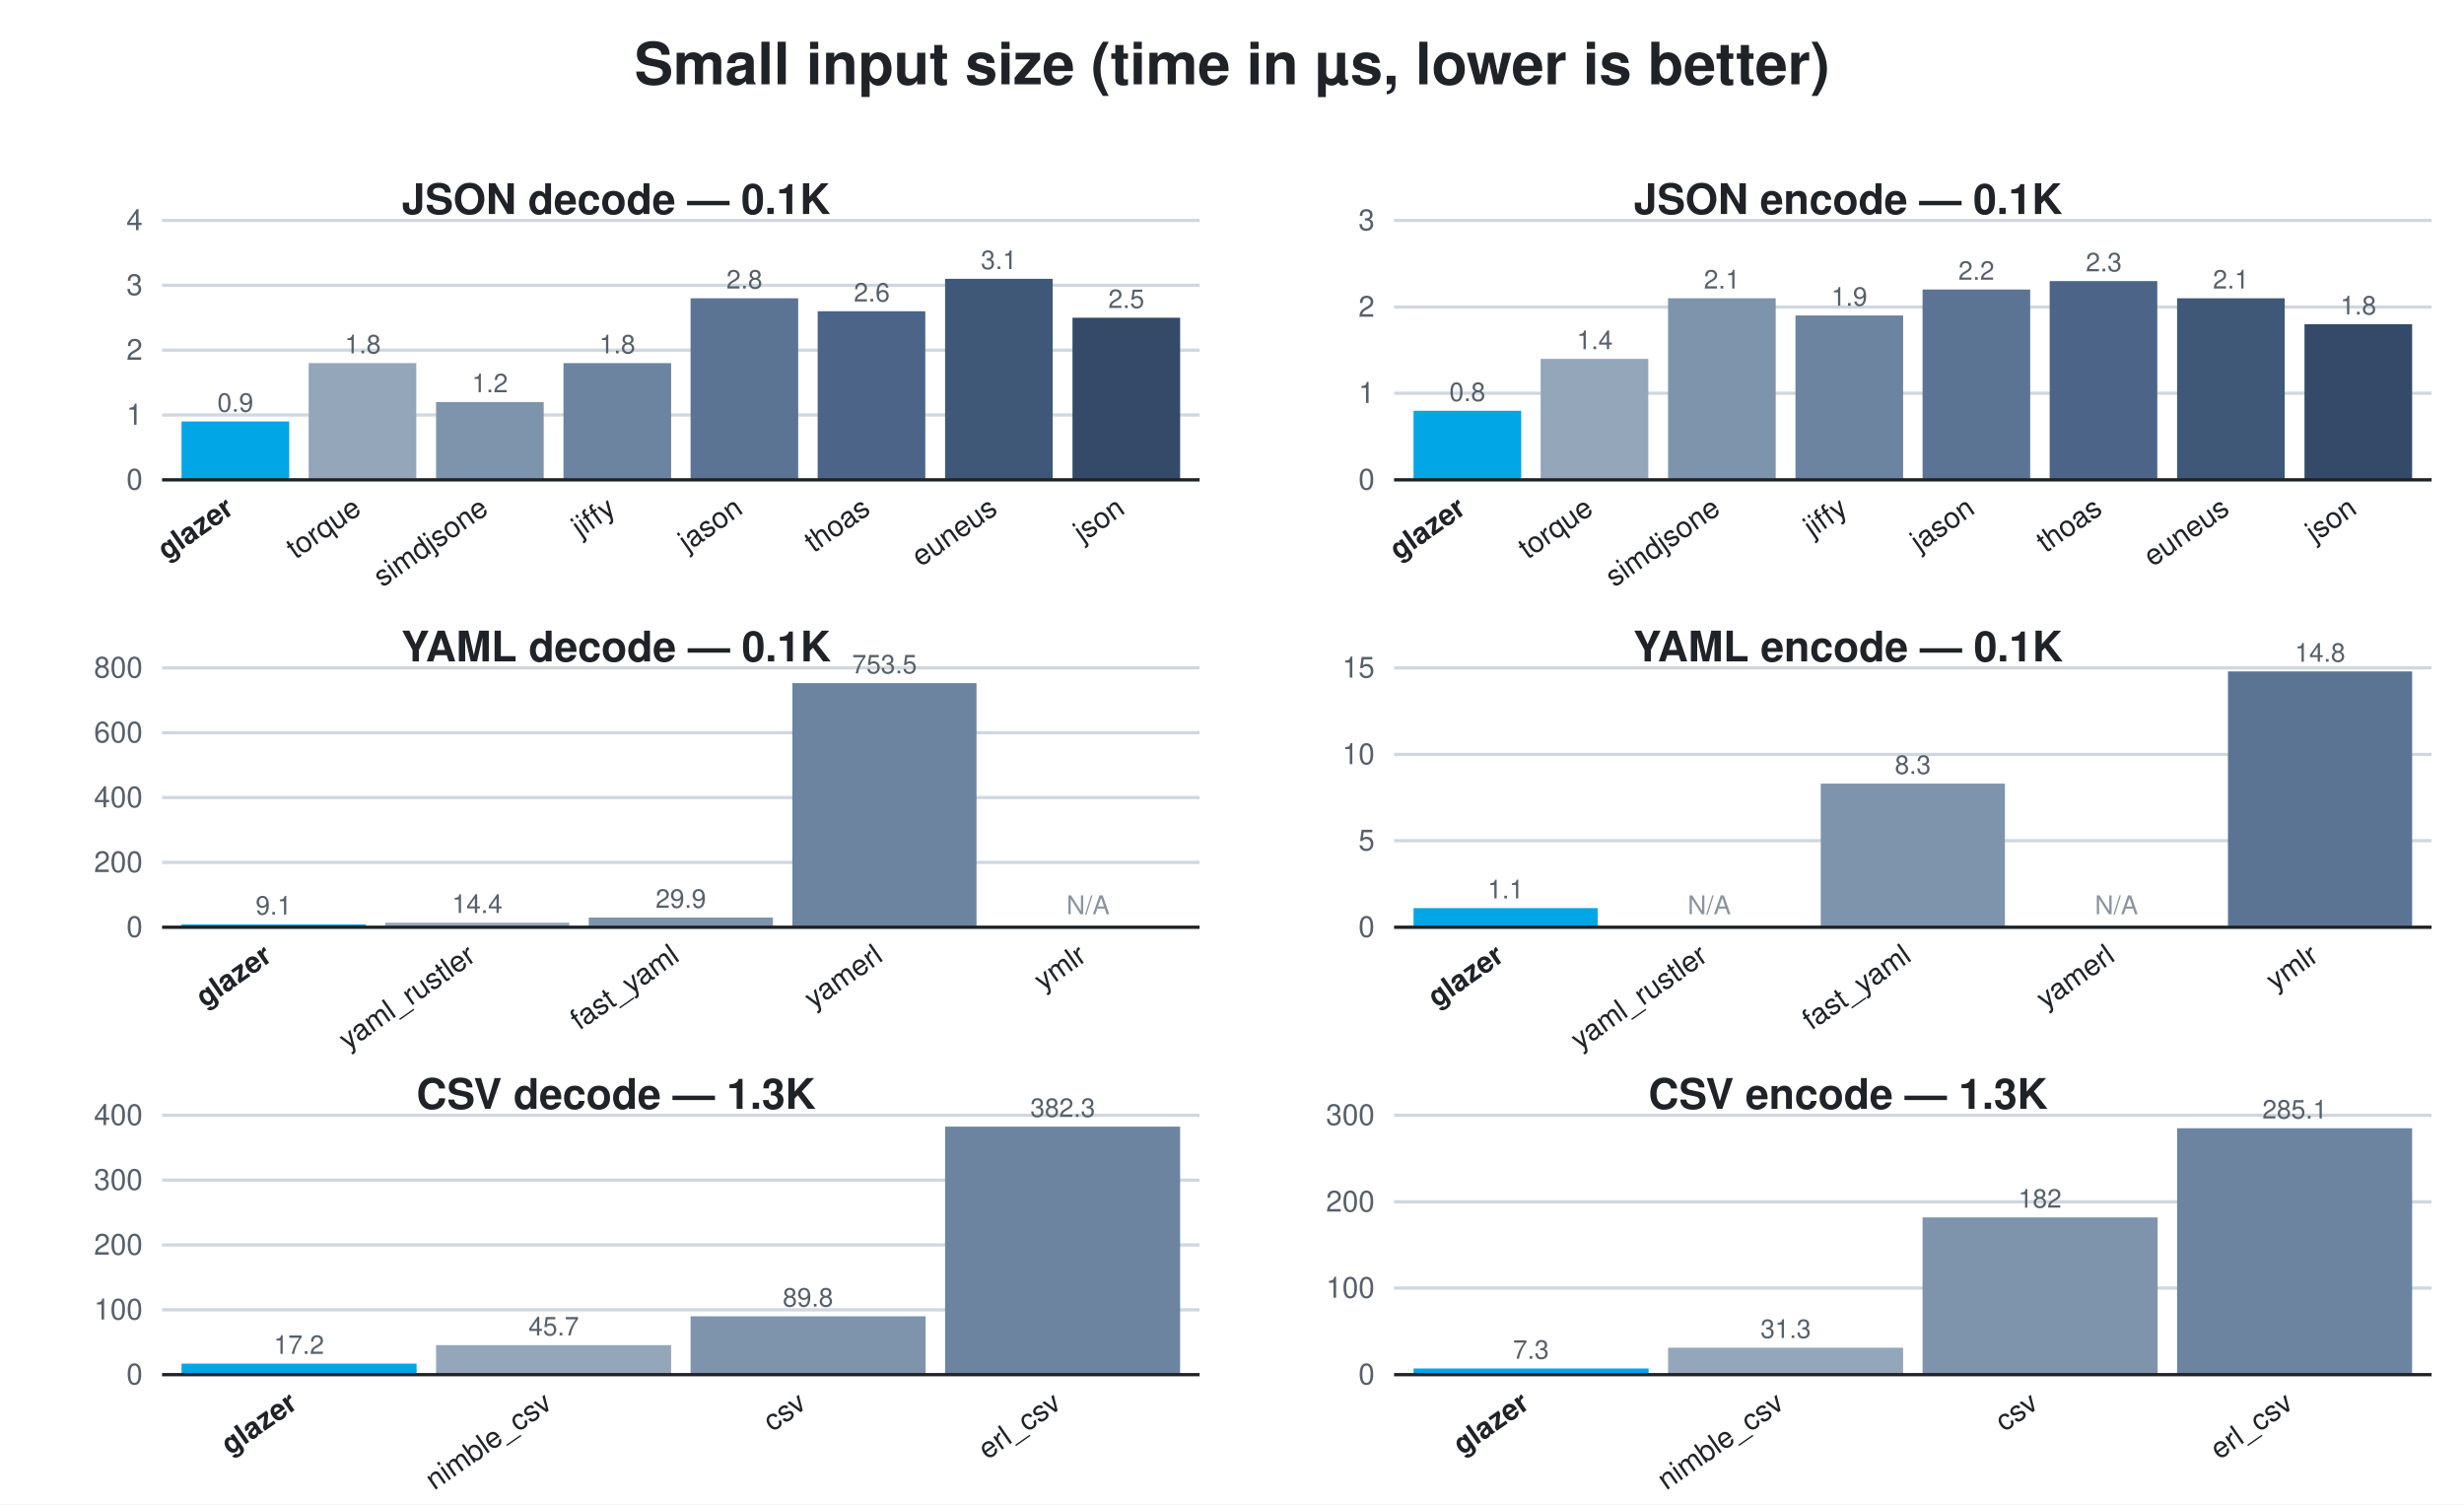
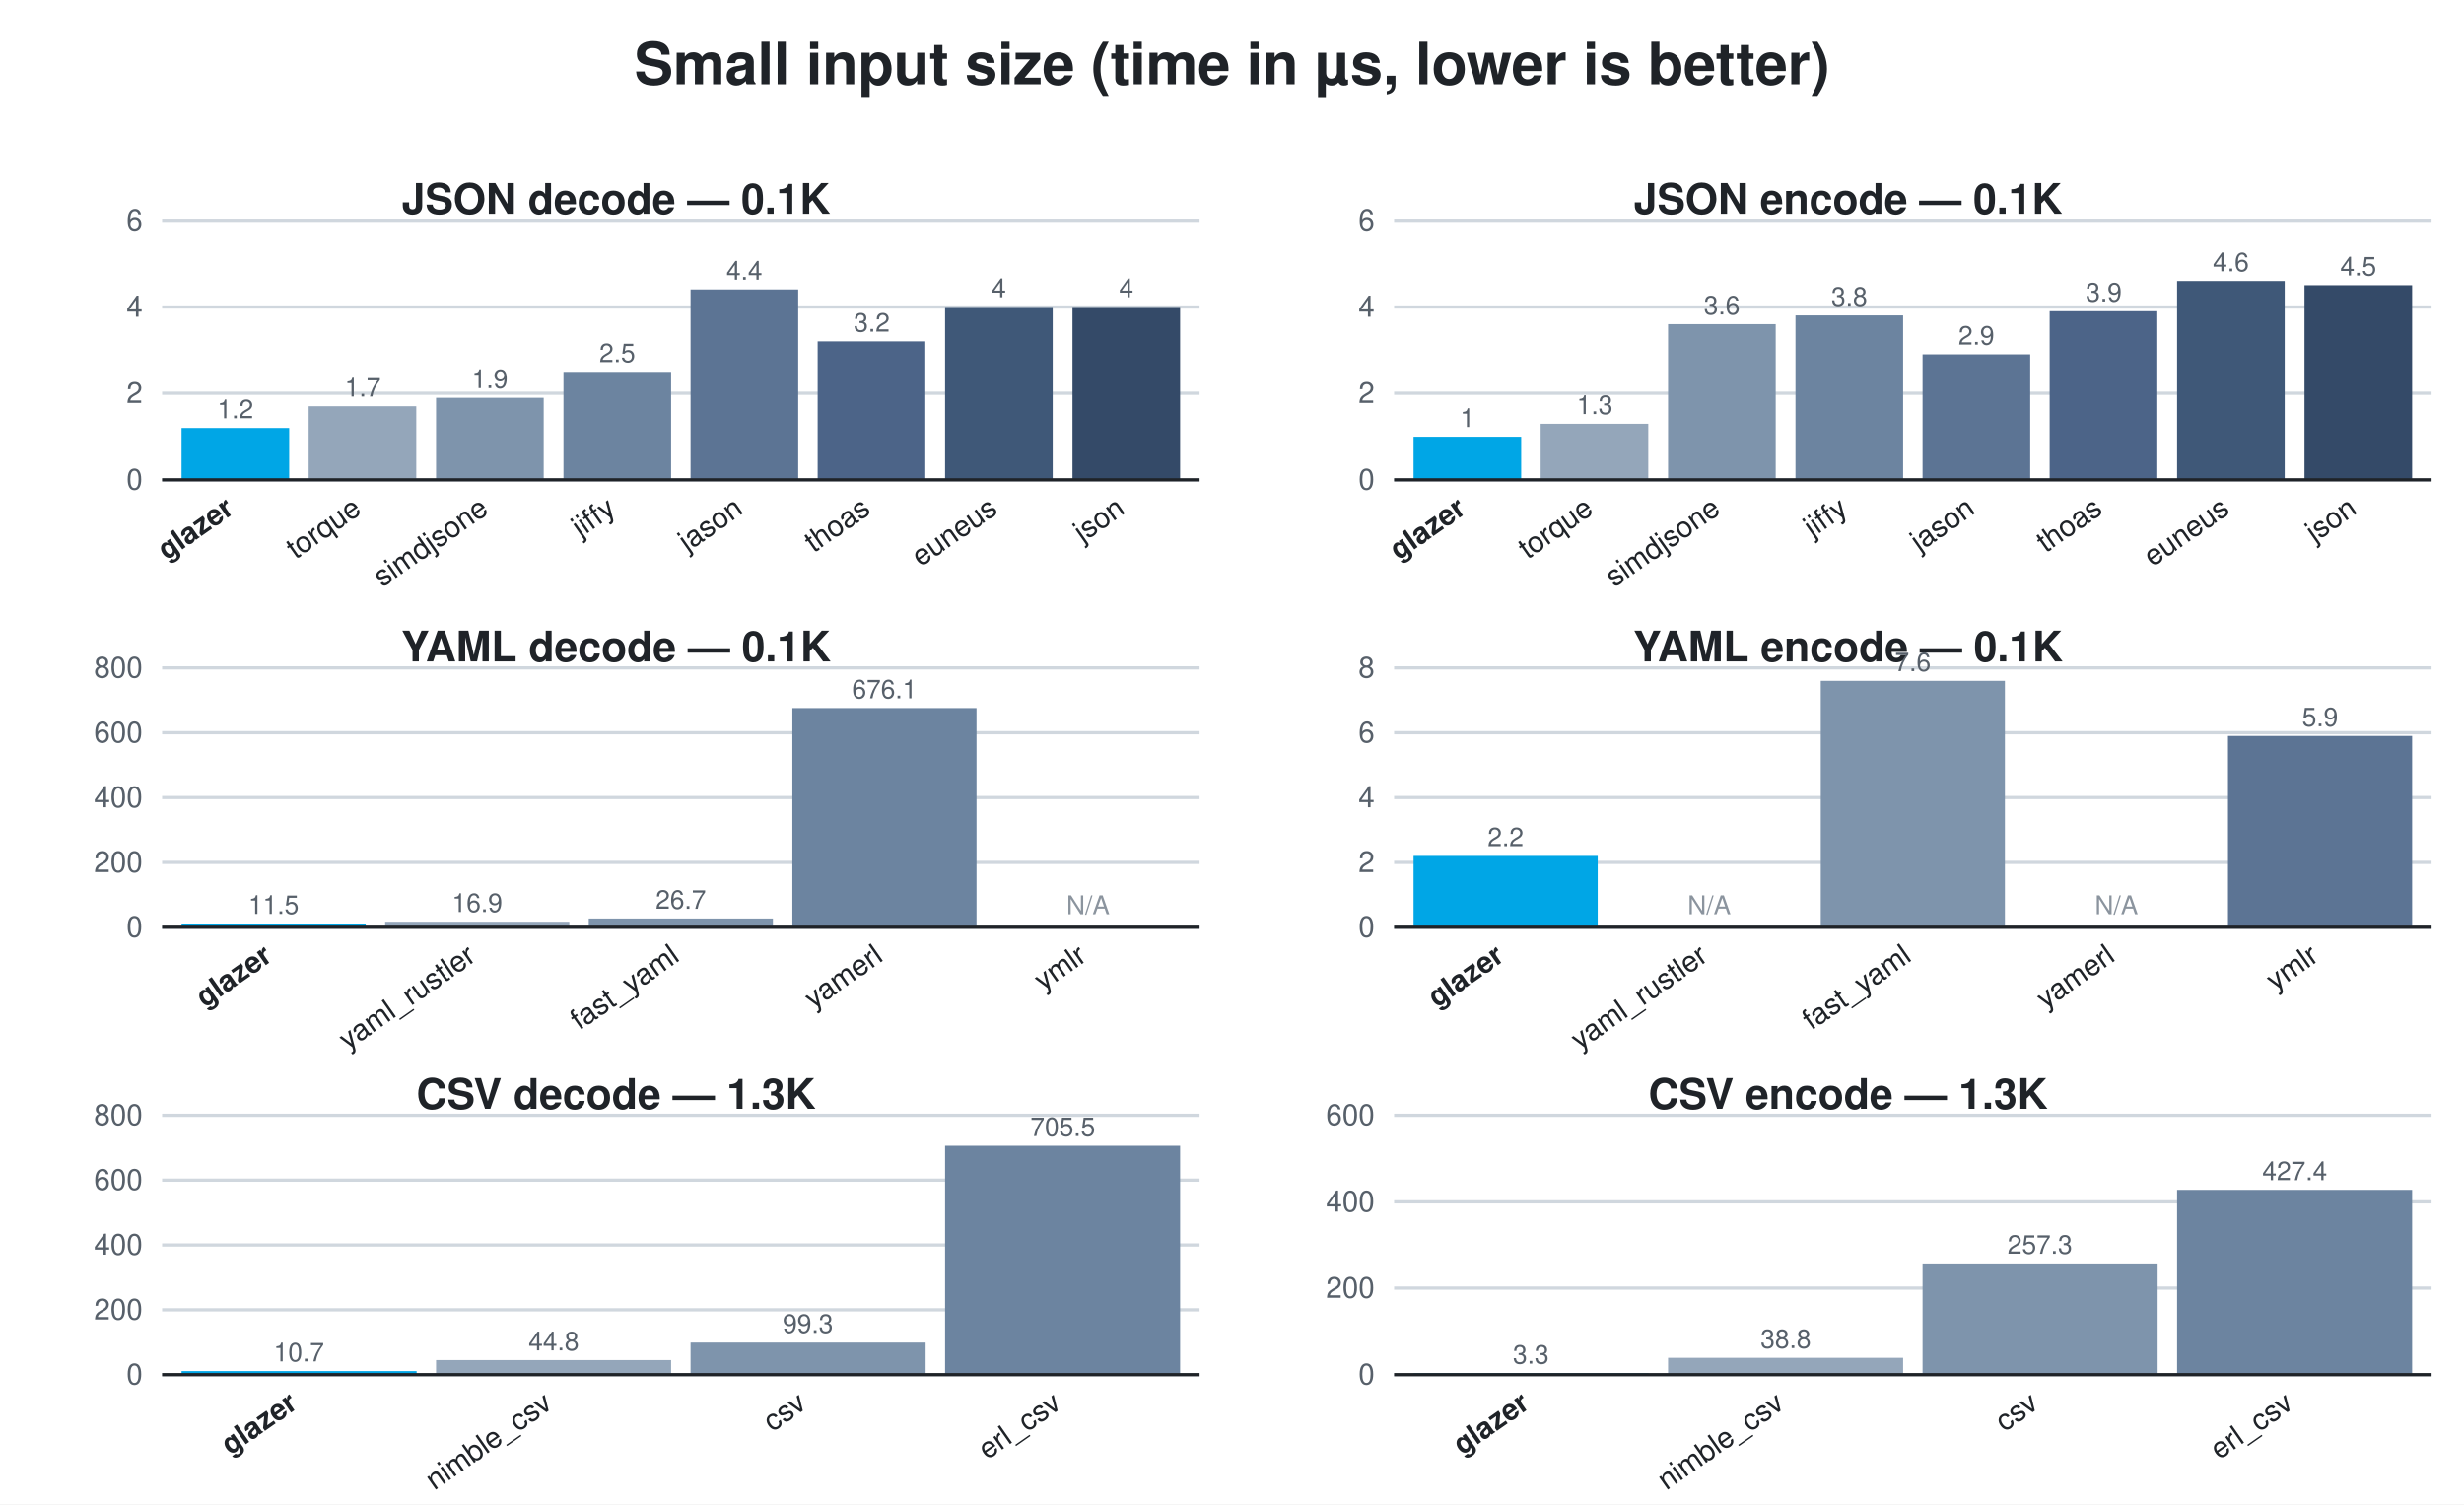
<svg xmlns="http://www.w3.org/2000/svg" width="760" height="464" viewBox="0 0 760 464" font-family="Helvetica, Arial, sans-serif">
  <style>
    .bg     { fill: #ffffff; }
    .fg     { fill: #1f2328; }
    .muted  { fill: #57606a; }
    .faint  { fill: #8b949e; }
    .grid   { stroke: #d0d7de; }
    .axis   { stroke: #1f2328; }
    .bar-0 { fill: #aab8c8; }
    .bar-1 { fill: #94a6ba; }
    .bar-2 { fill: #7e94ac; }
    .bar-3 { fill: #6c84a0; }
    .bar-4 { fill: #5c7494; }
    .bar-5 { fill: #4c6488; }
    .bar-6 { fill: #3f5878; }
    .bar-7 { fill: #344a68; }
    .bar-8 { fill: #2a3c58; }
    .bar-9 { fill: #1f2e48; }
    .bar-glazer { fill: #00a6e6; }
    @media (prefers-color-scheme: dark) {
      .bg     { fill: #0d1117; }
      .fg     { fill: #e6edf3; }
      .muted  { fill: #c9d1d9; }
      .faint  { fill: #8b949e; }
      .grid   { stroke: #30363d; }
      .axis   { stroke: #e6edf3; }
      .bar-0 { fill: #9aacc0; }
      .bar-1 { fill: #8398b0; }
      .bar-2 { fill: #6e84a0; }
      .bar-3 { fill: #5c7290; }
      .bar-4 { fill: #4c6080; }
      .bar-5 { fill: #3e5070; }
      .bar-6 { fill: #324060; }
      .bar-7 { fill: #283450; }
      .bar-8 { fill: #1f2840; }
      .bar-9 { fill: #161c30; }
      .bar-glazer { fill: #00b5fe; }
    }
  </style>
  <rect width="760" height="464" class="bg" />
  <text x="380.0" y="26" text-anchor="middle" font-size="18" font-weight="bold" class="fg">Small input size (time in µs, lower is better)</text>
  <text x="190.0" y="66.0" text-anchor="middle" font-size="13" font-weight="bold" class="fg">JSON decode — 0.1K</text>
  <line x1="50.0" y1="148.0" x2="370.0" y2="148.0" class="grid" stroke-width="1" />
  <text x="44.0" y="151.0" text-anchor="end" font-size="9" class="muted">0</text>
-   <line x1="50.0" y1="128.0" x2="370.0" y2="128.0" class="grid" stroke-width="1" />
-   <text x="44.0" y="131.0" text-anchor="end" font-size="9" class="muted">1</text>
-   <line x1="50.0" y1="108.0" x2="370.0" y2="108.0" class="grid" stroke-width="1" />
-   <text x="44.0" y="111.0" text-anchor="end" font-size="9" class="muted">2</text>
-   <line x1="50.0" y1="88.0" x2="370.0" y2="88.0" class="grid" stroke-width="1" />
-   <text x="44.0" y="91.0" text-anchor="end" font-size="9" class="muted">3</text>
+   <line x1="50.0" y1="121.3" x2="370.0" y2="121.3" class="grid" stroke-width="1" />
+   <text x="44.0" y="124.3" text-anchor="end" font-size="9" class="muted">2</text>
+   <line x1="50.0" y1="94.7" x2="370.0" y2="94.7" class="grid" stroke-width="1" />
+   <text x="44.0" y="97.7" text-anchor="end" font-size="9" class="muted">4</text>
  <line x1="50.0" y1="68.0" x2="370.0" y2="68.0" class="grid" stroke-width="1" />
-   <text x="44.0" y="71.0" text-anchor="end" font-size="9" class="muted">4</text>
-   <rect x="56.0" y="130.0" width="33.2" height="18.0" class="bar-glazer" />
-   <text x="72.6" y="127.0" text-anchor="middle" font-size="8" class="muted">0.9</text>
+   <text x="44.0" y="71.0" text-anchor="end" font-size="9" class="muted">6</text>
+   <rect x="56.0" y="132.0" width="33.2" height="16.0" class="bar-glazer" />
+   <text x="72.6" y="129.0" text-anchor="middle" font-size="8" class="muted">1.2</text>
  <text x="72.6" y="158.0" text-anchor="end" font-size="9" class="fg" font-weight="bold" transform="rotate(-35 72.6,158.0)">glazer</text>
-   <rect x="95.2" y="112.0" width="33.2" height="36.0" class="bar-1" />
-   <text x="111.9" y="109.0" text-anchor="middle" font-size="8" class="muted">1.8</text>
+   <rect x="95.2" y="125.3" width="33.2" height="22.7" class="bar-1" />
+   <text x="111.9" y="122.3" text-anchor="middle" font-size="8" class="muted">1.7</text>
  <text x="111.9" y="158.0" text-anchor="end" font-size="9" class="fg" transform="rotate(-35 111.9,158.0)">torque</text>
-   <rect x="134.5" y="124.0" width="33.2" height="24.0" class="bar-2" />
-   <text x="151.1" y="121.0" text-anchor="middle" font-size="8" class="muted">1.2</text>
+   <rect x="134.5" y="122.7" width="33.2" height="25.3" class="bar-2" />
+   <text x="151.1" y="119.7" text-anchor="middle" font-size="8" class="muted">1.9</text>
  <text x="151.1" y="158.0" text-anchor="end" font-size="9" class="fg" transform="rotate(-35 151.1,158.0)">simdjsone</text>
-   <rect x="173.8" y="112.0" width="33.2" height="36.0" class="bar-3" />
-   <text x="190.4" y="109.0" text-anchor="middle" font-size="8" class="muted">1.8</text>
+   <rect x="173.8" y="114.7" width="33.2" height="33.3" class="bar-3" />
+   <text x="190.4" y="111.7" text-anchor="middle" font-size="8" class="muted">2.5</text>
  <text x="190.4" y="158.0" text-anchor="end" font-size="9" class="fg" transform="rotate(-35 190.4,158.0)">jiffy</text>
-   <rect x="213.0" y="92.0" width="33.2" height="56.0" class="bar-4" />
-   <text x="229.6" y="89.0" text-anchor="middle" font-size="8" class="muted">2.8</text>
+   <rect x="213.0" y="89.3" width="33.2" height="58.7" class="bar-4" />
+   <text x="229.6" y="86.3" text-anchor="middle" font-size="8" class="muted">4.4</text>
  <text x="229.6" y="158.0" text-anchor="end" font-size="9" class="fg" transform="rotate(-35 229.6,158.0)">jason</text>
-   <rect x="252.2" y="96.0" width="33.2" height="52.0" class="bar-5" />
-   <text x="268.9" y="93.0" text-anchor="middle" font-size="8" class="muted">2.6</text>
+   <rect x="252.2" y="105.3" width="33.2" height="42.7" class="bar-5" />
+   <text x="268.9" y="102.3" text-anchor="middle" font-size="8" class="muted">3.2</text>
  <text x="268.9" y="158.0" text-anchor="end" font-size="9" class="fg" transform="rotate(-35 268.9,158.0)">thoas</text>
-   <rect x="291.5" y="86.0" width="33.2" height="62.0" class="bar-6" />
-   <text x="308.1" y="83.0" text-anchor="middle" font-size="8" class="muted">3.1</text>
+   <rect x="291.5" y="94.7" width="33.2" height="53.3" class="bar-6" />
+   <text x="308.1" y="91.7" text-anchor="middle" font-size="8" class="muted">4</text>
  <text x="308.1" y="158.0" text-anchor="end" font-size="9" class="fg" transform="rotate(-35 308.1,158.0)">euneus</text>
-   <rect x="330.8" y="98.0" width="33.2" height="50.0" class="bar-7" />
-   <text x="347.4" y="95.0" text-anchor="middle" font-size="8" class="muted">2.5</text>
+   <rect x="330.8" y="94.7" width="33.2" height="53.3" class="bar-7" />
+   <text x="347.4" y="91.7" text-anchor="middle" font-size="8" class="muted">4</text>
  <text x="347.4" y="158.0" text-anchor="end" font-size="9" class="fg" transform="rotate(-35 347.4,158.0)">json</text>
  <line x1="50.0" y1="148.0" x2="370.0" y2="148.0" class="axis" stroke-width="1" />
  <text x="570.0" y="66.0" text-anchor="middle" font-size="13" font-weight="bold" class="fg">JSON encode — 0.1K</text>
  <line x1="430.0" y1="148.0" x2="750.0" y2="148.0" class="grid" stroke-width="1" />
  <text x="424.0" y="151.0" text-anchor="end" font-size="9" class="muted">0</text>
  <line x1="430.0" y1="121.3" x2="750.0" y2="121.3" class="grid" stroke-width="1" />
-   <text x="424.0" y="124.3" text-anchor="end" font-size="9" class="muted">1</text>
+   <text x="424.0" y="124.3" text-anchor="end" font-size="9" class="muted">2</text>
  <line x1="430.0" y1="94.7" x2="750.0" y2="94.7" class="grid" stroke-width="1" />
-   <text x="424.0" y="97.7" text-anchor="end" font-size="9" class="muted">2</text>
+   <text x="424.0" y="97.7" text-anchor="end" font-size="9" class="muted">4</text>
  <line x1="430.0" y1="68.0" x2="750.0" y2="68.0" class="grid" stroke-width="1" />
-   <text x="424.0" y="71.0" text-anchor="end" font-size="9" class="muted">3</text>
-   <rect x="436.0" y="126.7" width="33.2" height="21.3" class="bar-glazer" />
-   <text x="452.6" y="123.7" text-anchor="middle" font-size="8" class="muted">0.8</text>
+   <text x="424.0" y="71.0" text-anchor="end" font-size="9" class="muted">6</text>
+   <rect x="436.0" y="134.7" width="33.2" height="13.3" class="bar-glazer" />
+   <text x="452.6" y="131.7" text-anchor="middle" font-size="8" class="muted">1</text>
  <text x="452.6" y="158.0" text-anchor="end" font-size="9" class="fg" font-weight="bold" transform="rotate(-35 452.6,158.0)">glazer</text>
-   <rect x="475.2" y="110.7" width="33.2" height="37.3" class="bar-1" />
-   <text x="491.9" y="107.7" text-anchor="middle" font-size="8" class="muted">1.4</text>
+   <rect x="475.2" y="130.7" width="33.2" height="17.3" class="bar-1" />
+   <text x="491.9" y="127.7" text-anchor="middle" font-size="8" class="muted">1.3</text>
  <text x="491.9" y="158.0" text-anchor="end" font-size="9" class="fg" transform="rotate(-35 491.9,158.0)">torque</text>
-   <rect x="514.5" y="92.0" width="33.2" height="56.0" class="bar-2" />
-   <text x="531.1" y="89.0" text-anchor="middle" font-size="8" class="muted">2.1</text>
+   <rect x="514.5" y="100.0" width="33.2" height="48.0" class="bar-2" />
+   <text x="531.1" y="97.0" text-anchor="middle" font-size="8" class="muted">3.6</text>
  <text x="531.1" y="158.0" text-anchor="end" font-size="9" class="fg" transform="rotate(-35 531.1,158.0)">simdjsone</text>
  <rect x="553.8" y="97.3" width="33.2" height="50.7" class="bar-3" />
-   <text x="570.4" y="94.3" text-anchor="middle" font-size="8" class="muted">1.9</text>
+   <text x="570.4" y="94.3" text-anchor="middle" font-size="8" class="muted">3.8</text>
  <text x="570.4" y="158.0" text-anchor="end" font-size="9" class="fg" transform="rotate(-35 570.4,158.0)">jiffy</text>
-   <rect x="593.0" y="89.3" width="33.2" height="58.7" class="bar-4" />
-   <text x="609.6" y="86.3" text-anchor="middle" font-size="8" class="muted">2.2</text>
+   <rect x="593.0" y="109.3" width="33.2" height="38.7" class="bar-4" />
+   <text x="609.6" y="106.3" text-anchor="middle" font-size="8" class="muted">2.9</text>
  <text x="609.6" y="158.0" text-anchor="end" font-size="9" class="fg" transform="rotate(-35 609.6,158.0)">jason</text>
-   <rect x="632.2" y="86.7" width="33.2" height="61.3" class="bar-5" />
-   <text x="648.9" y="83.7" text-anchor="middle" font-size="8" class="muted">2.3</text>
+   <rect x="632.2" y="96.0" width="33.2" height="52.0" class="bar-5" />
+   <text x="648.9" y="93.0" text-anchor="middle" font-size="8" class="muted">3.9</text>
  <text x="648.9" y="158.0" text-anchor="end" font-size="9" class="fg" transform="rotate(-35 648.9,158.0)">thoas</text>
-   <rect x="671.5" y="92.0" width="33.2" height="56.0" class="bar-6" />
-   <text x="688.1" y="89.0" text-anchor="middle" font-size="8" class="muted">2.1</text>
+   <rect x="671.5" y="86.7" width="33.2" height="61.3" class="bar-6" />
+   <text x="688.1" y="83.7" text-anchor="middle" font-size="8" class="muted">4.6</text>
  <text x="688.1" y="158.0" text-anchor="end" font-size="9" class="fg" transform="rotate(-35 688.1,158.0)">euneus</text>
-   <rect x="710.8" y="100.0" width="33.2" height="48.0" class="bar-7" />
-   <text x="727.4" y="97.0" text-anchor="middle" font-size="8" class="muted">1.8</text>
+   <rect x="710.8" y="88.0" width="33.2" height="60.0" class="bar-7" />
+   <text x="727.4" y="85.0" text-anchor="middle" font-size="8" class="muted">4.5</text>
  <text x="727.4" y="158.0" text-anchor="end" font-size="9" class="fg" transform="rotate(-35 727.4,158.0)">json</text>
  <line x1="430.0" y1="148.0" x2="750.0" y2="148.0" class="axis" stroke-width="1" />
  <text x="190.0" y="204.0" text-anchor="middle" font-size="13" font-weight="bold" class="fg">YAML decode — 0.1K</text>
  <line x1="50.0" y1="286.0" x2="370.0" y2="286.0" class="grid" stroke-width="1" />
  <text x="44.0" y="289.0" text-anchor="end" font-size="9" class="muted">0</text>
  <line x1="50.0" y1="266.0" x2="370.0" y2="266.0" class="grid" stroke-width="1" />
  <text x="44.0" y="269.0" text-anchor="end" font-size="9" class="muted">200</text>
  <line x1="50.0" y1="246.0" x2="370.0" y2="246.0" class="grid" stroke-width="1" />
  <text x="44.0" y="249.0" text-anchor="end" font-size="9" class="muted">400</text>
  <line x1="50.0" y1="226.0" x2="370.0" y2="226.0" class="grid" stroke-width="1" />
  <text x="44.0" y="229.0" text-anchor="end" font-size="9" class="muted">600</text>
  <line x1="50.0" y1="206.0" x2="370.0" y2="206.0" class="grid" stroke-width="1" />
  <text x="44.0" y="209.0" text-anchor="end" font-size="9" class="muted">800</text>
-   <rect x="56.0" y="285.1" width="56.8" height="0.9" class="bar-glazer" />
-   <text x="84.4" y="282.1" text-anchor="middle" font-size="8" class="muted">9.1</text>
+   <rect x="56.0" y="284.9" width="56.8" height="1.1" class="bar-glazer" />
+   <text x="84.4" y="281.9" text-anchor="middle" font-size="8" class="muted">11.5</text>
  <text x="84.4" y="296.0" text-anchor="end" font-size="9" class="fg" font-weight="bold" transform="rotate(-35 84.4,296.0)">glazer</text>
-   <rect x="118.8" y="284.6" width="56.8" height="1.4" class="bar-1" />
-   <text x="147.2" y="281.6" text-anchor="middle" font-size="8" class="muted">14.4</text>
+   <rect x="118.8" y="284.3" width="56.8" height="1.7" class="bar-1" />
+   <text x="147.2" y="281.3" text-anchor="middle" font-size="8" class="muted">16.9</text>
  <text x="147.2" y="296.0" text-anchor="end" font-size="9" class="fg" transform="rotate(-35 147.2,296.0)">yaml_rustler</text>
-   <rect x="181.6" y="283.0" width="56.8" height="3.0" class="bar-2" />
-   <text x="210.0" y="280.0" text-anchor="middle" font-size="8" class="muted">29.9</text>
+   <rect x="181.6" y="283.3" width="56.8" height="2.7" class="bar-2" />
+   <text x="210.0" y="280.3" text-anchor="middle" font-size="8" class="muted">26.7</text>
  <text x="210.0" y="296.0" text-anchor="end" font-size="9" class="fg" transform="rotate(-35 210.0,296.0)">fast_yaml</text>
-   <rect x="244.4" y="210.7" width="56.8" height="75.3" class="bar-3" />
-   <text x="272.8" y="207.7" text-anchor="middle" font-size="8" class="muted">753.5</text>
+   <rect x="244.4" y="218.4" width="56.8" height="67.6" class="bar-3" />
+   <text x="272.8" y="215.4" text-anchor="middle" font-size="8" class="muted">676.1</text>
  <text x="272.8" y="296.0" text-anchor="end" font-size="9" class="fg" transform="rotate(-35 272.8,296.0)">yamerl</text>
  <text x="335.6" y="282.0" text-anchor="middle" font-size="8" class="faint">N/A</text>
  <text x="335.6" y="296.0" text-anchor="end" font-size="9" class="fg" transform="rotate(-35 335.6,296.0)">ymlr</text>
  <line x1="50.0" y1="286.0" x2="370.0" y2="286.0" class="axis" stroke-width="1" />
  <text x="570.0" y="204.0" text-anchor="middle" font-size="13" font-weight="bold" class="fg">YAML encode — 0.1K</text>
  <line x1="430.0" y1="286.0" x2="750.0" y2="286.0" class="grid" stroke-width="1" />
  <text x="424.0" y="289.0" text-anchor="end" font-size="9" class="muted">0</text>
-   <line x1="430.0" y1="259.3" x2="750.0" y2="259.3" class="grid" stroke-width="1" />
-   <text x="424.0" y="262.3" text-anchor="end" font-size="9" class="muted">5</text>
-   <line x1="430.0" y1="232.7" x2="750.0" y2="232.7" class="grid" stroke-width="1" />
-   <text x="424.0" y="235.7" text-anchor="end" font-size="9" class="muted">10</text>
+   <line x1="430.0" y1="266.0" x2="750.0" y2="266.0" class="grid" stroke-width="1" />
+   <text x="424.0" y="269.0" text-anchor="end" font-size="9" class="muted">2</text>
+   <line x1="430.0" y1="246.0" x2="750.0" y2="246.0" class="grid" stroke-width="1" />
+   <text x="424.0" y="249.0" text-anchor="end" font-size="9" class="muted">4</text>
+   <line x1="430.0" y1="226.0" x2="750.0" y2="226.0" class="grid" stroke-width="1" />
+   <text x="424.0" y="229.0" text-anchor="end" font-size="9" class="muted">6</text>
  <line x1="430.0" y1="206.0" x2="750.0" y2="206.0" class="grid" stroke-width="1" />
-   <text x="424.0" y="209.0" text-anchor="end" font-size="9" class="muted">15</text>
-   <rect x="436.0" y="280.1" width="56.8" height="5.9" class="bar-glazer" />
-   <text x="464.4" y="277.1" text-anchor="middle" font-size="8" class="muted">1.1</text>
+   <text x="424.0" y="209.0" text-anchor="end" font-size="9" class="muted">8</text>
+   <rect x="436.0" y="264.0" width="56.8" height="22.0" class="bar-glazer" />
+   <text x="464.4" y="261.0" text-anchor="middle" font-size="8" class="muted">2.2</text>
  <text x="464.4" y="296.0" text-anchor="end" font-size="9" class="fg" font-weight="bold" transform="rotate(-35 464.4,296.0)">glazer</text>
  <text x="527.2" y="282.0" text-anchor="middle" font-size="8" class="faint">N/A</text>
  <text x="527.2" y="296.0" text-anchor="end" font-size="9" class="fg" transform="rotate(-35 527.2,296.0)">yaml_rustler</text>
-   <rect x="561.6" y="241.7" width="56.8" height="44.3" class="bar-2" />
-   <text x="590.0" y="238.7" text-anchor="middle" font-size="8" class="muted">8.3</text>
+   <rect x="561.6" y="210.0" width="56.8" height="76.0" class="bar-2" />
+   <text x="590.0" y="207.0" text-anchor="middle" font-size="8" class="muted">7.6</text>
  <text x="590.0" y="296.0" text-anchor="end" font-size="9" class="fg" transform="rotate(-35 590.0,296.0)">fast_yaml</text>
  <text x="652.8" y="282.0" text-anchor="middle" font-size="8" class="faint">N/A</text>
  <text x="652.8" y="296.0" text-anchor="end" font-size="9" class="fg" transform="rotate(-35 652.8,296.0)">yamerl</text>
-   <rect x="687.2" y="207.1" width="56.8" height="78.9" class="bar-4" />
-   <text x="715.6" y="204.1" text-anchor="middle" font-size="8" class="muted">14.8</text>
+   <rect x="687.2" y="227.0" width="56.8" height="59.0" class="bar-4" />
+   <text x="715.6" y="224.0" text-anchor="middle" font-size="8" class="muted">5.9</text>
  <text x="715.6" y="296.0" text-anchor="end" font-size="9" class="fg" transform="rotate(-35 715.6,296.0)">ymlr</text>
  <line x1="430.0" y1="286.0" x2="750.0" y2="286.0" class="axis" stroke-width="1" />
  <text x="190.0" y="342.0" text-anchor="middle" font-size="13" font-weight="bold" class="fg">CSV decode — 1.3K</text>
  <line x1="50.0" y1="424.0" x2="370.0" y2="424.0" class="grid" stroke-width="1" />
  <text x="44.0" y="427.0" text-anchor="end" font-size="9" class="muted">0</text>
  <line x1="50.0" y1="404.0" x2="370.0" y2="404.0" class="grid" stroke-width="1" />
-   <text x="44.0" y="407.0" text-anchor="end" font-size="9" class="muted">100</text>
+   <text x="44.0" y="407.0" text-anchor="end" font-size="9" class="muted">200</text>
  <line x1="50.0" y1="384.0" x2="370.0" y2="384.0" class="grid" stroke-width="1" />
-   <text x="44.0" y="387.0" text-anchor="end" font-size="9" class="muted">200</text>
+   <text x="44.0" y="387.0" text-anchor="end" font-size="9" class="muted">400</text>
  <line x1="50.0" y1="364.0" x2="370.0" y2="364.0" class="grid" stroke-width="1" />
-   <text x="44.0" y="367.0" text-anchor="end" font-size="9" class="muted">300</text>
+   <text x="44.0" y="367.0" text-anchor="end" font-size="9" class="muted">600</text>
  <line x1="50.0" y1="344.0" x2="370.0" y2="344.0" class="grid" stroke-width="1" />
-   <text x="44.0" y="347.0" text-anchor="end" font-size="9" class="muted">400</text>
-   <rect x="56.0" y="420.6" width="72.5" height="3.4" class="bar-glazer" />
-   <text x="92.2" y="417.6" text-anchor="middle" font-size="8" class="muted">17.2</text>
+   <text x="44.0" y="347.0" text-anchor="end" font-size="9" class="muted">800</text>
+   <rect x="56.0" y="422.9" width="72.5" height="1.1" class="bar-glazer" />
+   <text x="92.2" y="419.9" text-anchor="middle" font-size="8" class="muted">10.7</text>
  <text x="92.2" y="434.0" text-anchor="end" font-size="9" class="fg" font-weight="bold" transform="rotate(-35 92.2,434.0)">glazer</text>
-   <rect x="134.5" y="414.9" width="72.5" height="9.1" class="bar-1" />
-   <text x="170.8" y="411.9" text-anchor="middle" font-size="8" class="muted">45.7</text>
+   <rect x="134.5" y="419.5" width="72.5" height="4.5" class="bar-1" />
+   <text x="170.8" y="416.5" text-anchor="middle" font-size="8" class="muted">44.8</text>
  <text x="170.8" y="434.0" text-anchor="end" font-size="9" class="fg" transform="rotate(-35 170.8,434.0)">nimble_csv</text>
-   <rect x="213.0" y="406.0" width="72.5" height="18.0" class="bar-2" />
-   <text x="249.2" y="403.0" text-anchor="middle" font-size="8" class="muted">89.8</text>
+   <rect x="213.0" y="414.1" width="72.5" height="9.9" class="bar-2" />
+   <text x="249.2" y="411.1" text-anchor="middle" font-size="8" class="muted">99.3</text>
  <text x="249.2" y="434.0" text-anchor="end" font-size="9" class="fg" transform="rotate(-35 249.2,434.0)">csv</text>
-   <rect x="291.5" y="347.5" width="72.5" height="76.5" class="bar-3" />
-   <text x="327.8" y="344.5" text-anchor="middle" font-size="8" class="muted">382.3</text>
+   <rect x="291.5" y="353.4" width="72.5" height="70.6" class="bar-3" />
+   <text x="327.8" y="350.4" text-anchor="middle" font-size="8" class="muted">705.5</text>
  <text x="327.8" y="434.0" text-anchor="end" font-size="9" class="fg" transform="rotate(-35 327.8,434.0)">erl_csv</text>
  <line x1="50.0" y1="424.0" x2="370.0" y2="424.0" class="axis" stroke-width="1" />
  <text x="570.0" y="342.0" text-anchor="middle" font-size="13" font-weight="bold" class="fg">CSV encode — 1.3K</text>
  <line x1="430.0" y1="424.0" x2="750.0" y2="424.0" class="grid" stroke-width="1" />
  <text x="424.0" y="427.0" text-anchor="end" font-size="9" class="muted">0</text>
  <line x1="430.0" y1="397.3" x2="750.0" y2="397.3" class="grid" stroke-width="1" />
-   <text x="424.0" y="400.3" text-anchor="end" font-size="9" class="muted">100</text>
+   <text x="424.0" y="400.3" text-anchor="end" font-size="9" class="muted">200</text>
  <line x1="430.0" y1="370.7" x2="750.0" y2="370.7" class="grid" stroke-width="1" />
-   <text x="424.0" y="373.7" text-anchor="end" font-size="9" class="muted">200</text>
+   <text x="424.0" y="373.7" text-anchor="end" font-size="9" class="muted">400</text>
  <line x1="430.0" y1="344.0" x2="750.0" y2="344.0" class="grid" stroke-width="1" />
-   <text x="424.0" y="347.0" text-anchor="end" font-size="9" class="muted">300</text>
-   <rect x="436.0" y="422.1" width="72.5" height="1.9" class="bar-glazer" />
-   <text x="472.2" y="419.1" text-anchor="middle" font-size="8" class="muted">7.3</text>
+   <text x="424.0" y="347.0" text-anchor="end" font-size="9" class="muted">600</text>
+   <rect x="436.0" y="423.6" width="72.5" height="0.4" class="bar-glazer" />
+   <text x="472.2" y="420.6" text-anchor="middle" font-size="8" class="muted">3.3</text>
  <text x="472.2" y="434.0" text-anchor="end" font-size="9" class="fg" font-weight="bold" transform="rotate(-35 472.2,434.0)">glazer</text>
-   <rect x="514.5" y="415.7" width="72.5" height="8.3" class="bar-1" />
-   <text x="550.8" y="412.7" text-anchor="middle" font-size="8" class="muted">31.3</text>
+   <rect x="514.5" y="418.8" width="72.5" height="5.2" class="bar-1" />
+   <text x="550.8" y="415.8" text-anchor="middle" font-size="8" class="muted">38.8</text>
  <text x="550.8" y="434.0" text-anchor="end" font-size="9" class="fg" transform="rotate(-35 550.8,434.0)">nimble_csv</text>
-   <rect x="593.0" y="375.5" width="72.5" height="48.5" class="bar-2" />
-   <text x="629.2" y="372.5" text-anchor="middle" font-size="8" class="muted">182</text>
+   <rect x="593.0" y="389.7" width="72.5" height="34.3" class="bar-2" />
+   <text x="629.2" y="386.7" text-anchor="middle" font-size="8" class="muted">257.3</text>
  <text x="629.2" y="434.0" text-anchor="end" font-size="9" class="fg" transform="rotate(-35 629.2,434.0)">csv</text>
-   <rect x="671.5" y="348.0" width="72.5" height="76.0" class="bar-3" />
-   <text x="707.8" y="345.0" text-anchor="middle" font-size="8" class="muted">285.1</text>
+   <rect x="671.5" y="367.0" width="72.5" height="57.0" class="bar-3" />
+   <text x="707.8" y="364.0" text-anchor="middle" font-size="8" class="muted">427.4</text>
  <text x="707.8" y="434.0" text-anchor="end" font-size="9" class="fg" transform="rotate(-35 707.8,434.0)">erl_csv</text>
  <line x1="430.0" y1="424.0" x2="750.0" y2="424.0" class="axis" stroke-width="1" />
</svg>
